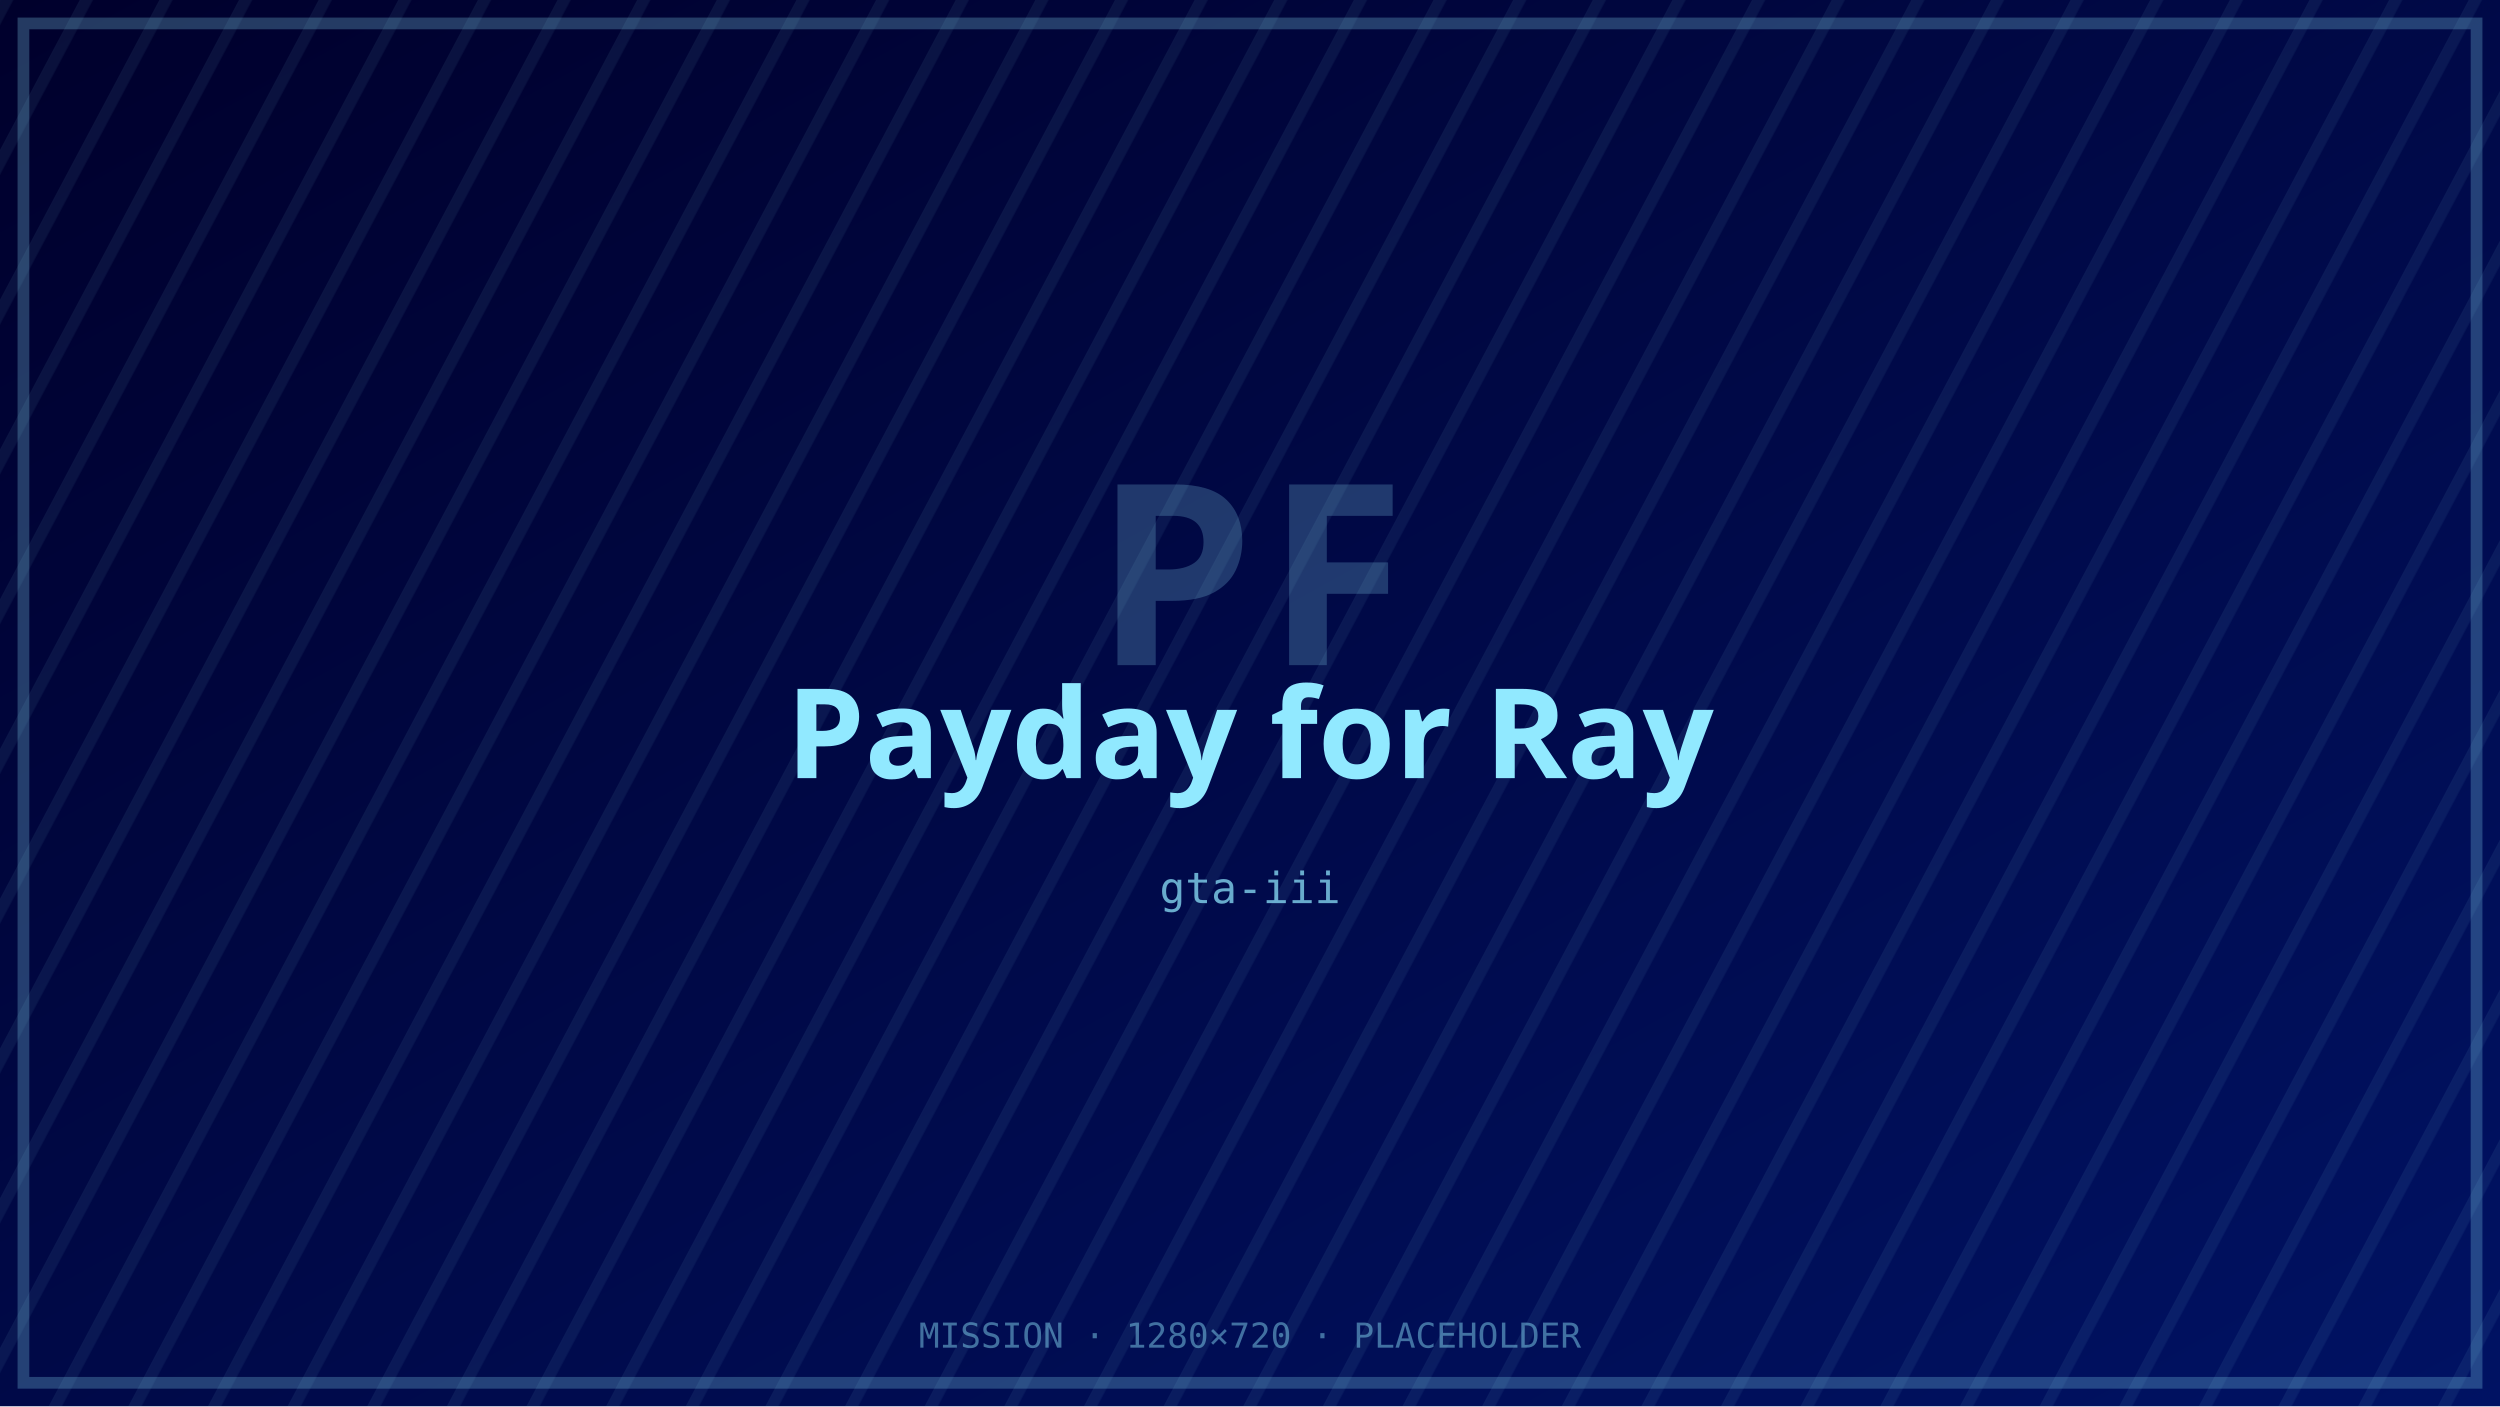
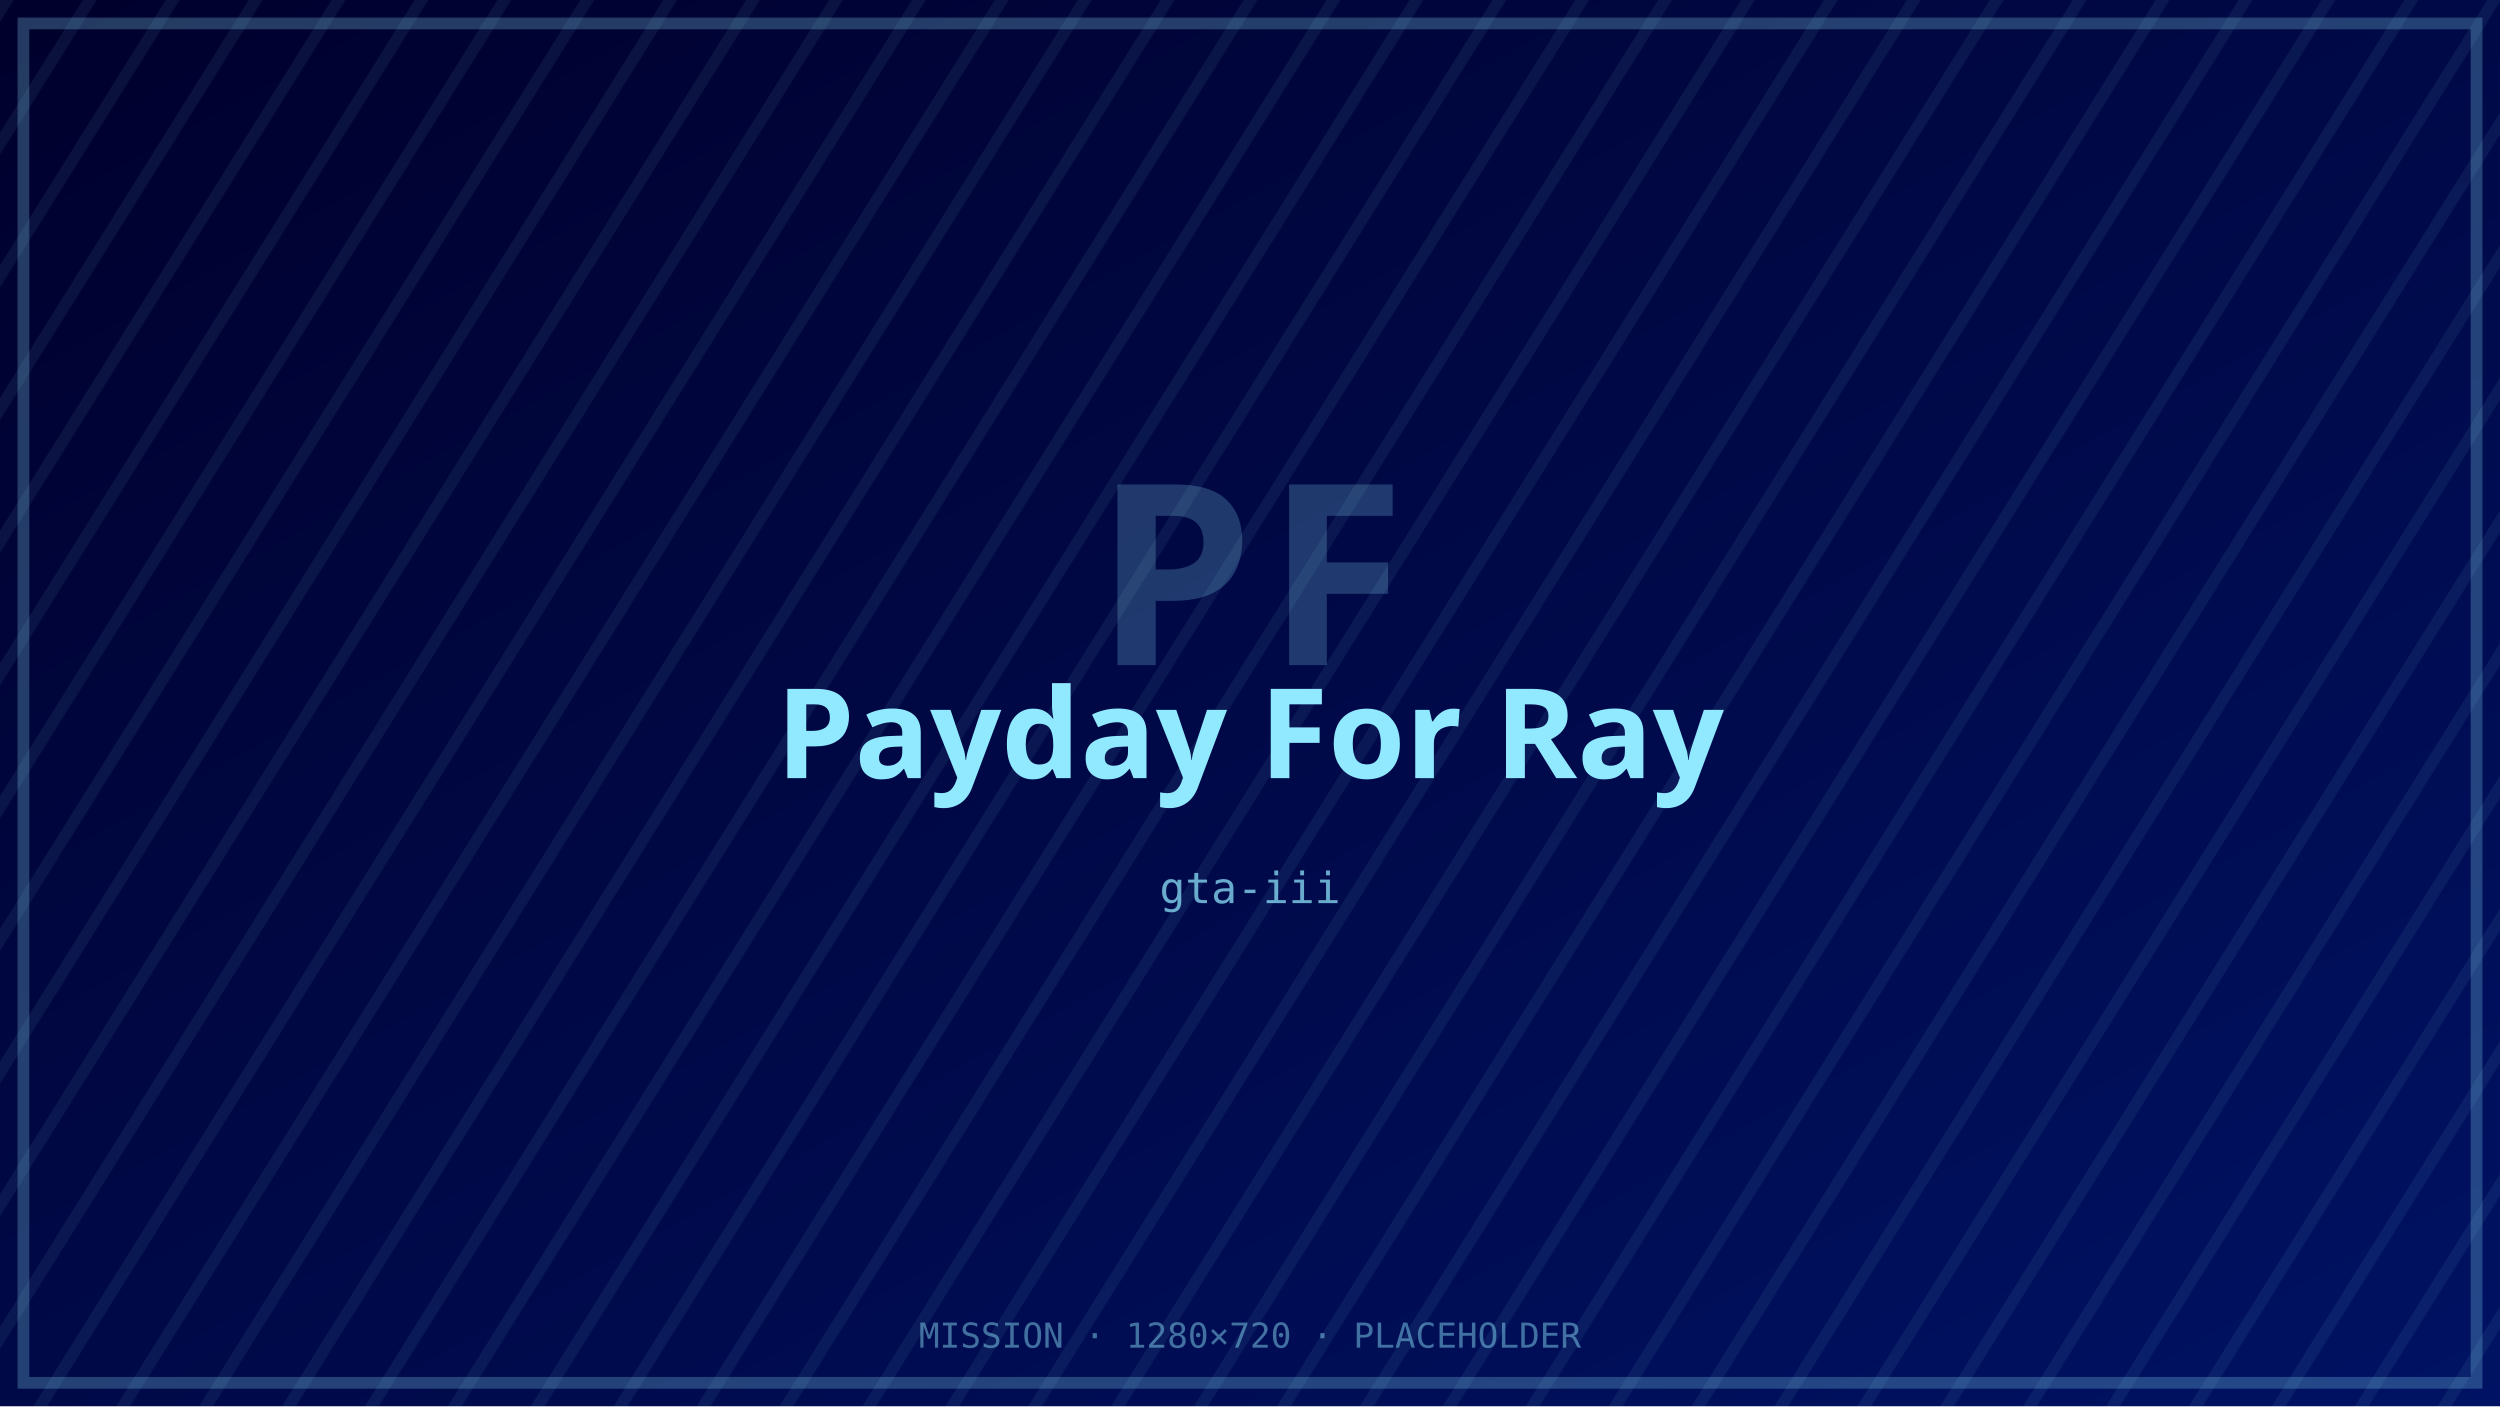
- <svg xmlns="http://www.w3.org/2000/svg" width="1280" height="720" viewBox="0 0 1280 720" role="img" aria-label="Payday for Ray — placeholder image">
+ <svg xmlns="http://www.w3.org/2000/svg" width="1280" height="720" viewBox="0 0 1280 720" role="img" aria-label="Payday For Ray — placeholder image">
  <defs>
    <linearGradient id="g" x1="0" y1="0" x2="1" y2="1">
      <stop offset="0" stop-color="#00002c" />
      <stop offset="1" stop-color="#001263" />
    </linearGradient>
-     <pattern id="p" width="36" height="36" patternUnits="userSpaceOnUse" patternTransform="rotate(28)">
+     <pattern id="p" width="36" height="36" patternUnits="userSpaceOnUse" patternTransform="rotate(32)">
      <rect width="6" height="36" fill="#91e9ff" opacity="0.07" />
    </pattern>
  </defs>
  <rect width="1280" height="720" fill="url(#g)" />
  <rect width="1280" height="720" fill="url(#p)" />
  <rect x="12" y="12" width="1256" height="696" fill="none" stroke="#91e9ff" stroke-opacity="0.25" stroke-width="6" />
  <text x="640" y="340.56" text-anchor="middle" font-family="ui-sans-serif,system-ui,sans-serif" font-weight="800" font-size="129.6" fill="#91e9ff" fill-opacity="0.22" letter-spacing="6.48">PF</text>
-   <text x="640" y="398.4" text-anchor="middle" font-family="ui-sans-serif,system-ui,sans-serif" font-weight="700" font-size="64" fill="#91e9ff">Payday for Ray</text>
+   <text x="640" y="398.4" text-anchor="middle" font-family="ui-sans-serif,system-ui,sans-serif" font-weight="700" font-size="64" fill="#91e9ff">Payday For Ray</text>
  <text x="640" y="462.4" text-anchor="middle" font-family="ui-monospace,SFMono-Regular,monospace" font-size="22" fill="#91e9ff" fill-opacity="0.72">gta-iii</text>
  <text x="640" y="690" text-anchor="middle" font-family="ui-monospace,SFMono-Regular,monospace" font-size="17.6" fill="#91e9ff" fill-opacity="0.45">MISSION · 1280×720 · PLACEHOLDER</text>
</svg>
